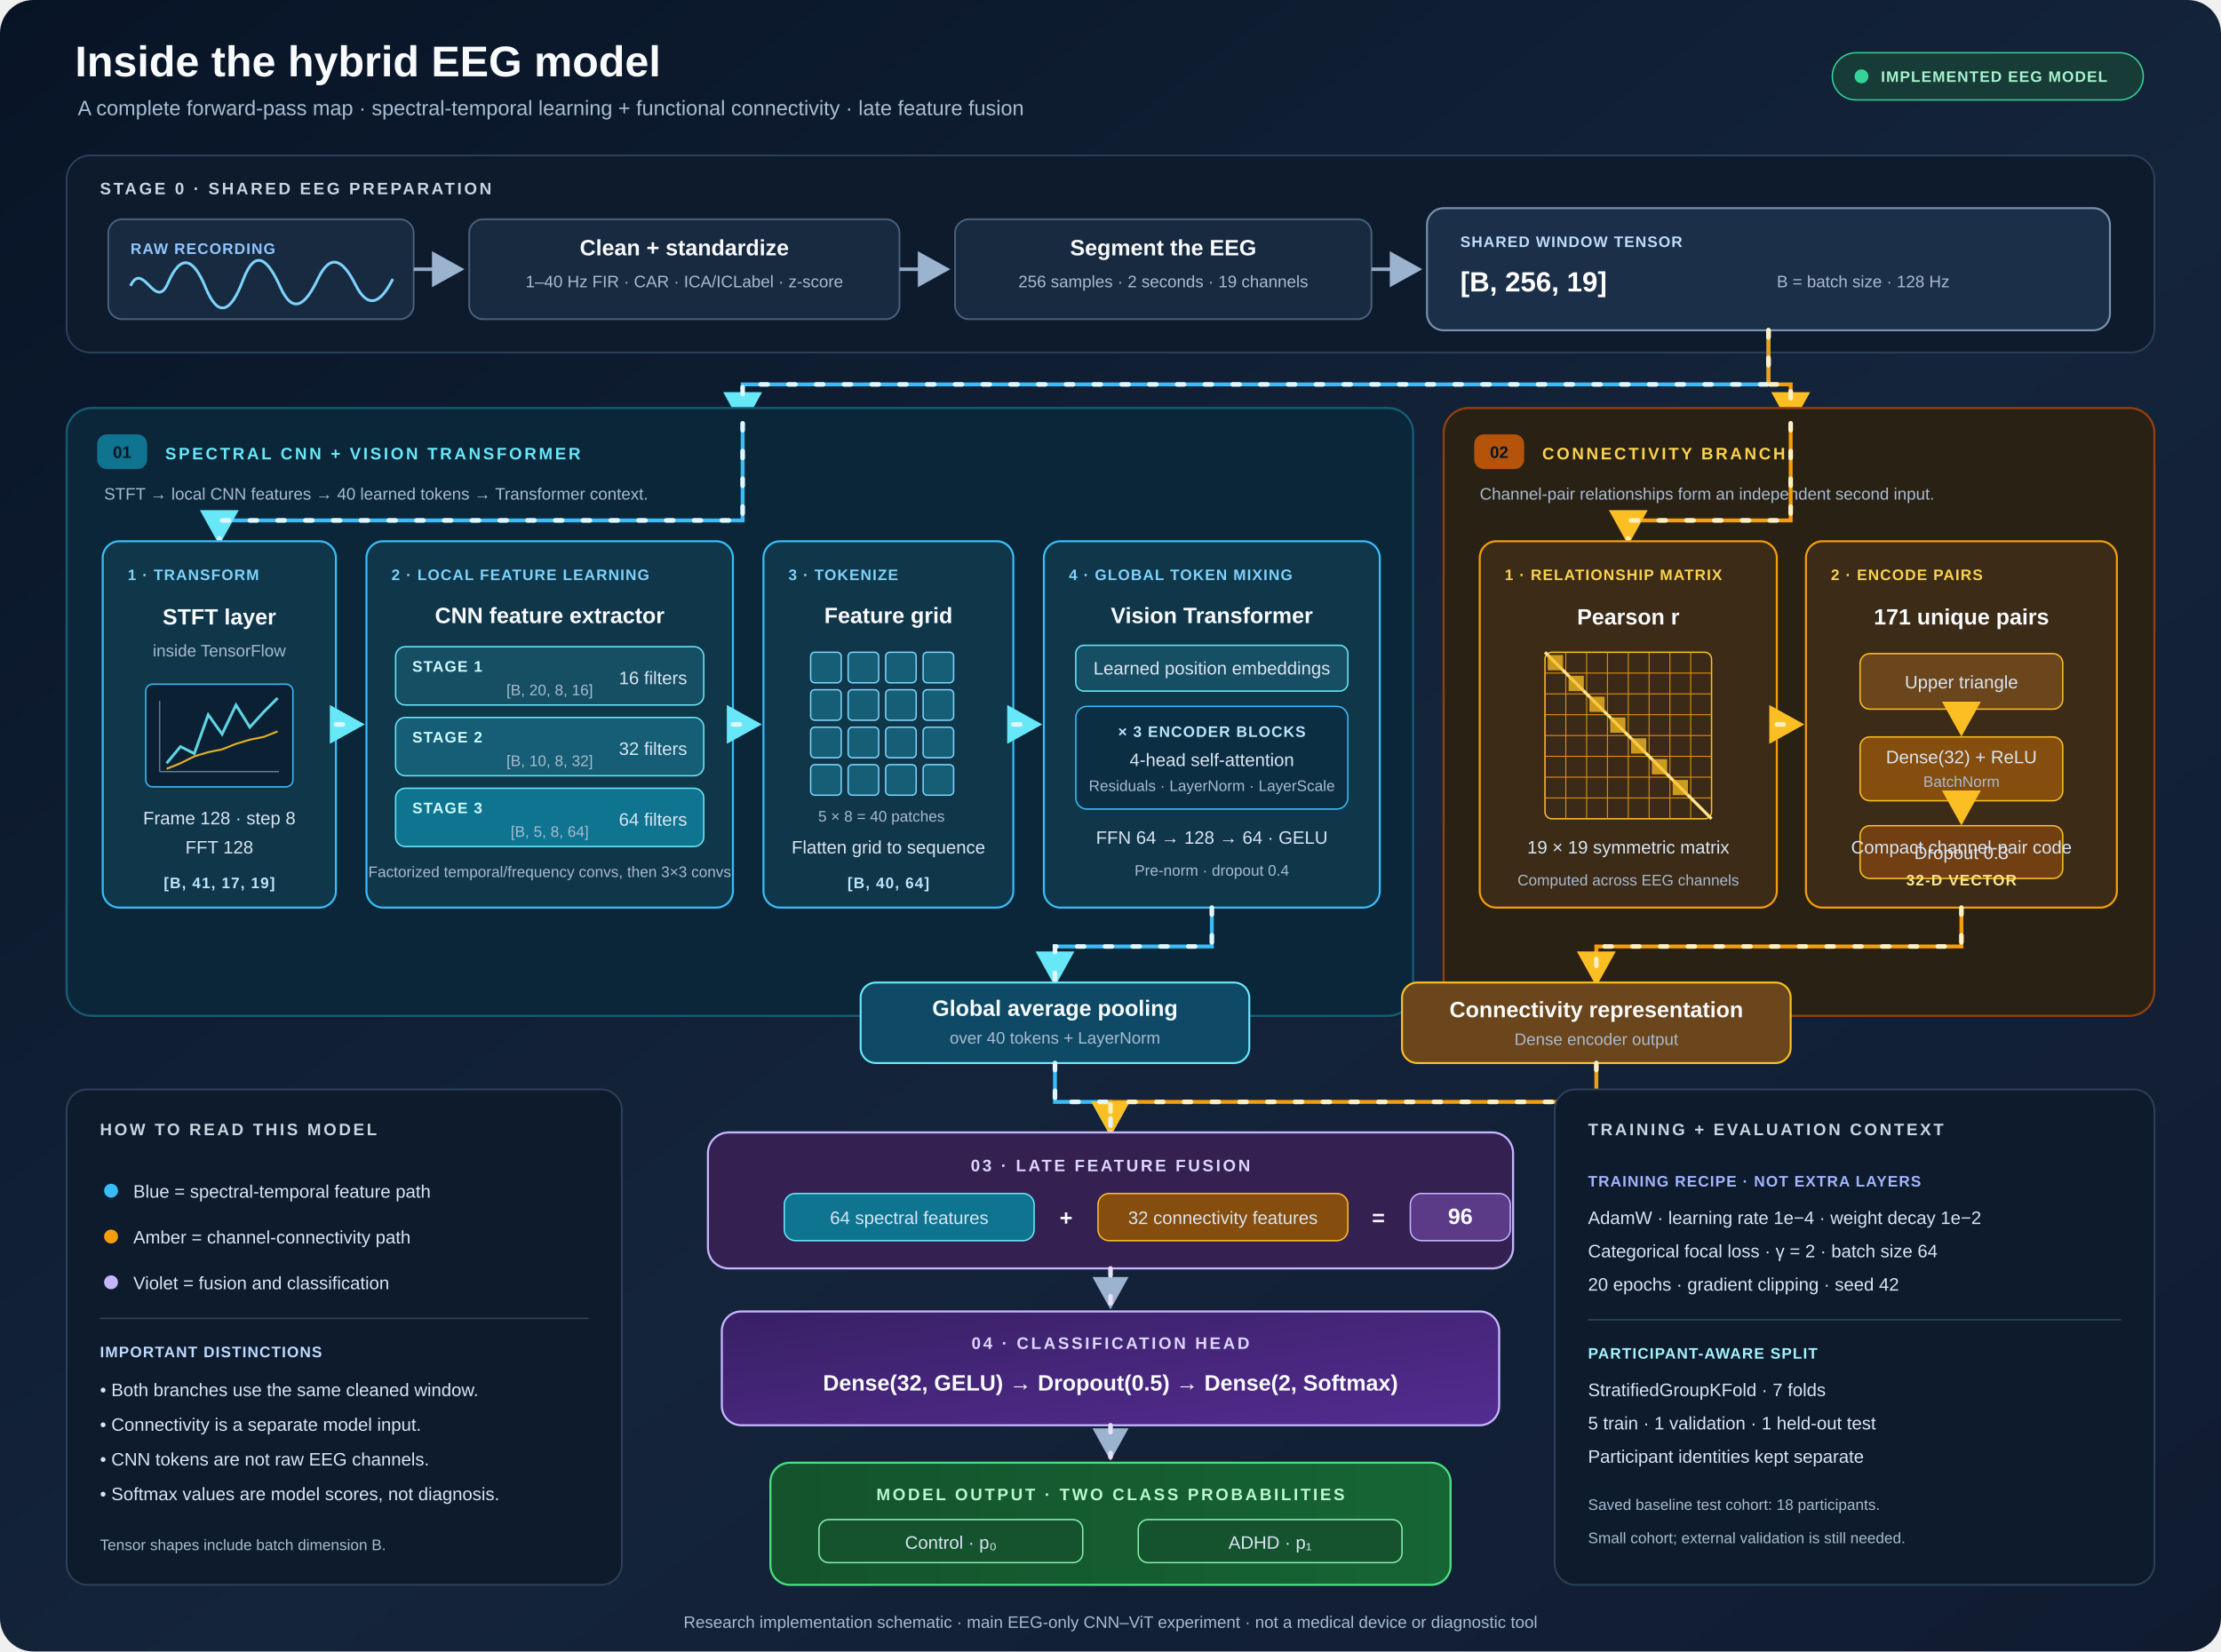
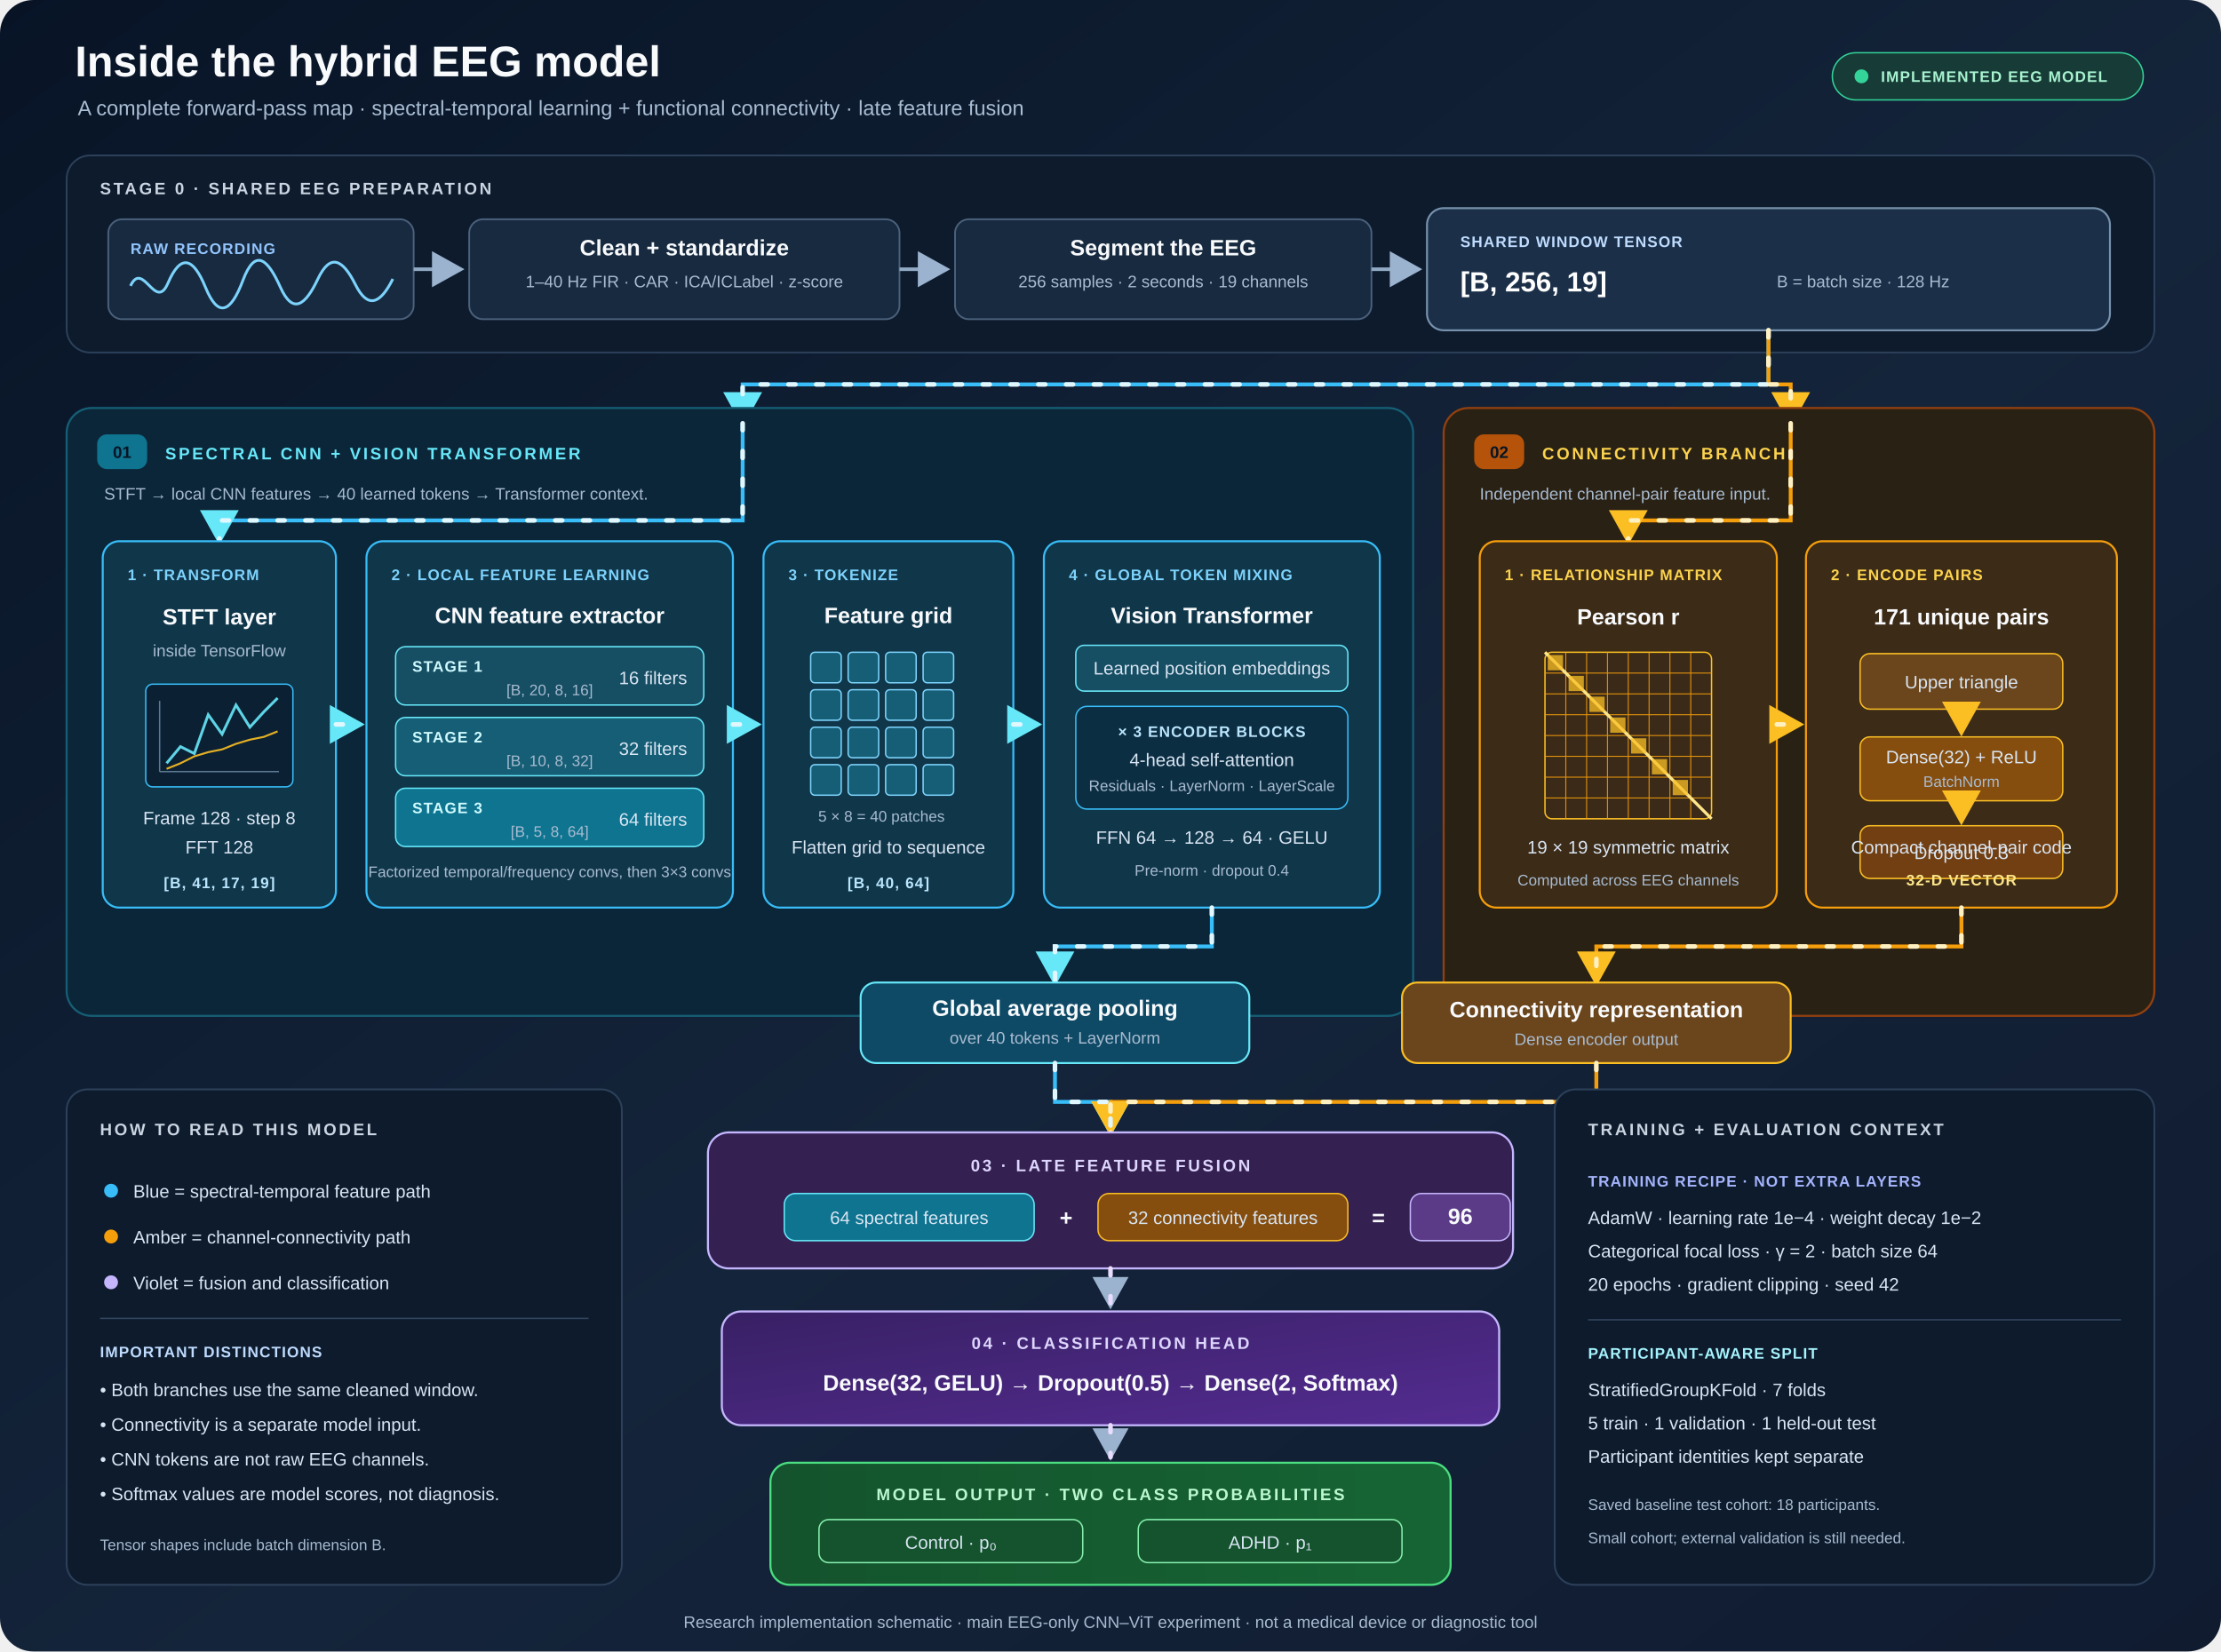
<svg xmlns="http://www.w3.org/2000/svg" width="1600" height="1190" viewBox="0 0 1600 1190" role="img" aria-labelledby="title desc">
  <defs>
    <linearGradient id="bg" x1="0" y1="0" x2="1" y2="1">
      <stop stop-color="#081426" />
      <stop offset=".55" stop-color="#14243a" />
      <stop offset="1" stop-color="#101b30" />
    </linearGradient>
    <linearGradient id="spectral" x1="0" y1="0" x2="1" y2="1">
      <stop stop-color="#123c55" />
      <stop offset="1" stop-color="#075985" />
    </linearGradient>
    <linearGradient id="connect" x1="0" y1="0" x2="1" y2="1">
      <stop stop-color="#503112" />
      <stop offset="1" stop-color="#854d0e" />
    </linearGradient>
    <linearGradient id="fusion" x1="0" y1="0" x2="1" y2="1">
      <stop stop-color="#382064" />
      <stop offset="1" stop-color="#542c91" />
    </linearGradient>
    <linearGradient id="out" x1="0" y1="0" x2="1" y2="0">
      <stop stop-color="#14532d" />
      <stop offset="1" stop-color="#166534" />
    </linearGradient>
    <filter id="shadow" x="-20%" y="-20%" width="140%" height="140%">
      <feGaussianBlur stdDeviation="5" />
    </filter>
    <marker id="arrow" markerWidth="10" markerHeight="10" refX="8" refY="5" orient="auto">
      <path d="M0 0L9 5L0 10Z" fill="#9bb3ce" />
    </marker>
    <marker id="arrowCyan" markerWidth="10" markerHeight="10" refX="8" refY="5" orient="auto">
      <path d="M0 0L9 5L0 10Z" fill="#67e8f9" />
    </marker>
    <marker id="arrowAmber" markerWidth="10" markerHeight="10" refX="8" refY="5" orient="auto">
      <path d="M0 0L9 5L0 10Z" fill="#fbbf24" />
    </marker>
    <style>
    text{font-family:Arial,Helvetica,sans-serif}
    .h1{font-size:31px;font-weight:700;fill:#f8fafc}.subtitle{font-size:15px;fill:#a9bdd3}
    .eyebrow{font-size:12px;font-weight:700;letter-spacing:1.7px}
    .head{font-size:16px;font-weight:700;fill:#f8fafc}.body{font-size:13px;fill:#d9e5f2}.muted{font-size:12px;fill:#a8bbd0}
    .tiny{font-size:11px;fill:#a8bbd0}.metric{font-size:20px;font-weight:700;fill:#fff}.num{font-size:12px;font-weight:700;fill:#071525}
    .panel{fill:#0d1b2d;stroke:#2c4059;stroke-width:1.3}
    .card{fill:#172a40;stroke:#4b617b;stroke-width:1.25}
    .specCard{fill:#10364a;stroke:#38bdf8;stroke-width:1.45}
    .connCard{fill:#3c2b17;stroke:#f59e0b;stroke-width:1.45}
    .fuseCard{fill:#352052;stroke:#c4b5fd;stroke-width:1.5}
    .wire{fill:none;stroke:#91a9c4;stroke-width:2.6;marker-end:url(#arrow)}
    .wireS{fill:none;stroke:#38bdf8;stroke-width:2.8;marker-end:url(#arrowCyan)}
    .wireC{fill:none;stroke:#f59e0b;stroke-width:2.8;marker-end:url(#arrowAmber)}
    .flow{fill:none;stroke:#e0f7ff;stroke-width:3.3;stroke-linecap:round;stroke-dasharray:5 15;animation:travel 1.7s linear infinite}
    .flowAmber{fill:none;stroke:#fff0c2;stroke-width:3.3;stroke-linecap:round;stroke-dasharray:5 15;animation:travel 1.9s linear infinite}
    .flowPurple{fill:none;stroke:#e9ddff;stroke-width:3.3;stroke-linecap:round;stroke-dasharray:5 15;animation:travel 1.7s linear infinite}
    .tag{font-size:11px;font-weight:700;letter-spacing:.7px}
    .chip{fill:#21364e;stroke:#4b617b;stroke-width:1}
    .divider{stroke:#31465e;stroke-width:1}
    .pulse{animation:pulse 2.4s ease-in-out infinite}
    @keyframes travel{to{stroke-dashoffset:-40}}
    @keyframes pulse{0%,100%{opacity:.5}50%{opacity:1}}
    @media(prefers-reduced-motion:reduce){.flow,.flowAmber,.flowPurple,.pulse{animation:none}.flow,.flowAmber,.flowPurple{stroke-dasharray:4 10}}
  </style>
  </defs>
  <rect width="1600" height="1190" rx="24" fill="url(#bg)" />
  <text x="54" y="55" class="h1">Inside the hybrid EEG model</text>
  <text x="56" y="83" class="subtitle">A complete forward-pass map · spectral-temporal learning + functional connectivity · late feature fusion</text>
  <rect x="1320" y="38" width="224" height="34" rx="17" fill="#173b36" stroke="#34d399" />
  <circle cx="1341" cy="55" r="5" fill="#34d399" class="pulse" />
  <text x="1355" y="59" class="tag" fill="#a7f3d0">IMPLEMENTED EEG MODEL</text>
  <rect x="48" y="112" width="1504" height="142" rx="17" class="panel" />
  <text x="72" y="140" class="eyebrow" fill="#cbd5e1">STAGE 0 · SHARED EEG PREPARATION</text>
  <g transform="translate(78 158)">
    <rect width="220" height="72" rx="10" class="card" />
    <text x="16" y="25" class="tag" fill="#93c5fd">RAW RECORDING</text>
    <path d="M16 48 C25 29 34 67 43 46 S61 27 70 49 S88 68 97 44 S115 29 124 49 S142 62 151 43 S169 29 178 47 S196 61 205 43" fill="none" stroke="#7dd3fc" stroke-width="2" />
  </g>
  <path d="M298 194 H332" class="wire" />
  <rect x="338" y="158" width="310" height="72" rx="10" class="card" />
  <text x="493" y="184" class="head" text-anchor="middle">Clean + standardize</text>
  <text x="493" y="207" class="muted" text-anchor="middle">1–40 Hz FIR · CAR · ICA/ICLabel · z-score</text>
  <path d="M648 194 H682" class="wire" />
  <rect x="688" y="158" width="300" height="72" rx="10" class="card" />
  <text x="838" y="184" class="head" text-anchor="middle">Segment the EEG</text>
  <text x="838" y="207" class="muted" text-anchor="middle">256 samples · 2 seconds · 19 channels</text>
  <path d="M988 194 H1022" class="wire" />
  <rect x="1028" y="150" width="492" height="88" rx="12" fill="#1b3048" stroke="#7892ad" stroke-width="1.4" />
  <text x="1052" y="178" class="tag" fill="#bfdbfe">SHARED WINDOW TENSOR</text>
  <text x="1052" y="210" class="metric">[B, 256, 19]</text>
  <text x="1280" y="207" class="muted">B = batch size · 128 Hz</text>
  <path d="M1274 238 V277 H535 V305" class="wireS" />
  <path d="M1274 238 V277 H1290 V305" class="wireC" />
  <path d="M1274 238 V277 H535 V305" class="flow" />
  <path d="M1274 238 V277 H1290 V305" class="flowAmber" />
  <rect x="48" y="294" width="970" height="438" rx="18" fill="#0b2638" stroke="#155e75" stroke-width="1.5" />
  <rect x="70" y="313" width="36" height="25" rx="7" fill="#0e7490" />
  <text x="88" y="330" class="num" text-anchor="middle">01</text>
  <text x="119" y="331" class="eyebrow" fill="#67e8f9">SPECTRAL CNN + VISION TRANSFORMER</text>
  <text x="75" y="360" class="muted">STFT → local CNN features → 40 learned tokens → Transformer context.</text>
  <path d="M535 305 V375 H158 V390" class="wireS" />
  <path d="M535 305 V375 H158 V390" class="flow" />
  <rect x="74" y="390" width="168" height="264" rx="12" class="specCard" />
  <text x="92" y="418" class="tag" fill="#7dd3fc">1 · TRANSFORM</text>
  <text x="158" y="450" class="head" text-anchor="middle">STFT layer</text>
  <text x="158" y="473" class="muted" text-anchor="middle">inside TensorFlow</text>
  <g transform="translate(105 493)">
    <rect width="106" height="74" rx="5" fill="#0b2032" stroke="#38bdf8" />
    <g opacity=".9">
      <path d="M10 63V12M10 63H96" stroke="#66849d" stroke-width="1" />
      <path d="M15 57L25 45L35 50L45 22L55 36L65 15L75 31L85 20L95 10" fill="none" stroke="#67e8f9" stroke-width="2" />
      <path d="M15 61L25 57L35 52L45 49L55 47L65 43L75 40L85 38L95 34" fill="none" stroke="#fbbf24" stroke-width="1.4" />
    </g>
  </g>
  <text x="158" y="594" class="body" text-anchor="middle">Frame 128 · step 8</text>
  <text x="158" y="615" class="body" text-anchor="middle">FFT 128</text>
  <text x="158" y="640" class="tag" fill="#bae6fd" text-anchor="middle">[B, 41, 17, 19]</text>
  <path d="M242 522 H260" class="wireS" />
  <path d="M242 522 H260" class="flow" />
  <rect x="264" y="390" width="264" height="264" rx="12" class="specCard" />
  <text x="282" y="418" class="tag" fill="#7dd3fc">2 · LOCAL FEATURE LEARNING</text>
  <text x="396" y="449" class="head" text-anchor="middle">CNN feature extractor</text>
  <g transform="translate(285 466)">
    <rect width="222" height="42" rx="7" fill="#164e63" stroke="#67e8f9" />
    <text x="12" y="18" class="tag" fill="#cffafe">STAGE 1</text>
    <text x="210" y="27" class="body" text-anchor="end">16 filters</text>
    <text x="111" y="35" class="tiny" text-anchor="middle">[B, 20, 8, 16]</text>
    <rect y="51" width="222" height="42" rx="7" fill="#155e75" stroke="#67e8f9" />
    <text x="12" y="69" class="tag" fill="#cffafe">STAGE 2</text>
    <text x="210" y="78" class="body" text-anchor="end">32 filters</text>
    <text x="111" y="86" class="tiny" text-anchor="middle">[B, 10, 8, 32]</text>
    <rect y="102" width="222" height="42" rx="7" fill="#0e7490" stroke="#67e8f9" />
    <text x="12" y="120" class="tag" fill="#cffafe">STAGE 3</text>
    <text x="210" y="129" class="body" text-anchor="end">64 filters</text>
    <text x="111" y="137" class="tiny" text-anchor="middle">[B, 5, 8, 64]</text>
  </g>
  <text x="396" y="632" class="tiny" text-anchor="middle">Factorized temporal/frequency convs, then 3×3 convs</text>
  <path d="M528 522 H546" class="wireS" />
  <path d="M528 522 H546" class="flow" />
  <rect x="550" y="390" width="180" height="264" rx="12" class="specCard" />
  <text x="568" y="418" class="tag" fill="#7dd3fc">3 · TOKENIZE</text>
  <text x="640" y="449" class="head" text-anchor="middle">Feature grid</text>
  <g transform="translate(584 470)">
    <g fill="#155e75" stroke="#7dd3fc" stroke-width="1">
      <rect x="0" y="0" width="22" height="22" rx="3" />
      <rect x="27" y="0" width="22" height="22" rx="3" />
      <rect x="54" y="0" width="22" height="22" rx="3" />
      <rect x="81" y="0" width="22" height="22" rx="3" />
      <rect x="0" y="27" width="22" height="22" rx="3" />
      <rect x="27" y="27" width="22" height="22" rx="3" />
      <rect x="54" y="27" width="22" height="22" rx="3" />
      <rect x="81" y="27" width="22" height="22" rx="3" />
      <rect x="0" y="54" width="22" height="22" rx="3" />
      <rect x="27" y="54" width="22" height="22" rx="3" />
      <rect x="54" y="54" width="22" height="22" rx="3" />
      <rect x="81" y="54" width="22" height="22" rx="3" />
      <rect x="0" y="81" width="22" height="22" rx="3" />
      <rect x="27" y="81" width="22" height="22" rx="3" />
      <rect x="54" y="81" width="22" height="22" rx="3" />
      <rect x="81" y="81" width="22" height="22" rx="3" />
    </g>
    <text x="51" y="122" class="tiny" text-anchor="middle">5 × 8 = 40 patches</text>
  </g>
  <text x="640" y="615" class="body" text-anchor="middle">Flatten grid to sequence</text>
  <text x="640" y="640" class="tag" fill="#bae6fd" text-anchor="middle">[B, 40, 64]</text>
  <path d="M730 522 H748" class="wireS" />
  <path d="M730 522 H748" class="flow" />
  <rect x="752" y="390" width="242" height="264" rx="12" class="specCard" />
  <text x="770" y="418" class="tag" fill="#7dd3fc">4 · GLOBAL TOKEN MIXING</text>
  <text x="873" y="449" class="head" text-anchor="middle">Vision Transformer</text>
  <rect x="775" y="465" width="196" height="33" rx="6" fill="#164e63" stroke="#67e8f9" />
  <text x="873" y="486" class="body" text-anchor="middle">Learned position embeddings</text>
  <g transform="translate(775 509)">
    <rect width="196" height="74" rx="8" fill="#0c2e43" stroke="#38bdf8" />
    <text x="98" y="22" class="tag" fill="#bae6fd" text-anchor="middle">× 3 ENCODER BLOCKS</text>
    <text x="98" y="43" class="body" text-anchor="middle">4-head self-attention</text>
    <text x="98" y="61" class="tiny" text-anchor="middle">Residuals · LayerNorm · LayerScale</text>
  </g>
  <text x="873" y="608" class="body" text-anchor="middle">FFN 64 → 128 → 64 · GELU</text>
  <text x="873" y="631" class="tiny" text-anchor="middle">Pre-norm · dropout 0.4</text>
  <rect x="1040" y="294" width="512" height="438" rx="18" fill="#2a2115" stroke="#92400e" stroke-width="1.5" />
  <rect x="1062" y="313" width="36" height="25" rx="7" fill="#b45309" />
  <text x="1080" y="330" class="num" text-anchor="middle">02</text>
  <text x="1111" y="331" class="eyebrow" fill="#fcd34d">CONNECTIVITY BRANCH</text>
-   <text x="1066" y="360" class="muted">Channel-pair relationships form an independent second input.</text>
+   <text x="1066" y="360" class="muted">Independent channel-pair feature input.</text>
  <path d="M1290 305 V375 H1173 V390" class="wireC" />
  <path d="M1290 305 V375 H1173 V390" class="flowAmber" />
  <rect x="1066" y="390" width="214" height="264" rx="12" class="connCard" />
  <text x="1084" y="418" class="tag" fill="#fcd34d">1 · RELATIONSHIP MATRIX</text>
  <text x="1173" y="450" class="head" text-anchor="middle">Pearson r</text>
  <g transform="translate(1113 470)">
    <rect width="120" height="120" rx="5" fill="#3b2a17" stroke="#fbbf24" />
    <g stroke="#f59e0b" stroke-width=".7" opacity=".9">
      <path d="M15 0V120M30 0V120M45 0V120M60 0V120M75 0V120M90 0V120M105 0V120M0 15H120M0 30H120M0 45H120M0 60H120M0 75H120M0 90H120M0 105H120" />
    </g>
    <path d="M0 0L120 120" stroke="#fde68a" stroke-width="2.2" />
    <g fill="#fbbf24" opacity=".75">
      <rect x="2" y="2" width="11" height="11" />
      <rect x="17" y="17" width="11" height="11" />
      <rect x="32" y="32" width="11" height="11" />
      <rect x="47" y="47" width="11" height="11" />
      <rect x="62" y="62" width="11" height="11" />
      <rect x="77" y="77" width="11" height="11" />
      <rect x="92" y="92" width="11" height="11" />
    </g>
  </g>
  <text x="1173" y="615" class="body" text-anchor="middle">19 × 19 symmetric matrix</text>
  <text x="1173" y="638" class="tiny" text-anchor="middle">Computed across EEG channels</text>
  <path d="M1280 522 H1297" class="wireC" />
  <path d="M1280 522 H1297" class="flowAmber" />
  <rect x="1301" y="390" width="224" height="264" rx="12" class="connCard" />
  <text x="1319" y="418" class="tag" fill="#fcd34d">2 · ENCODE PAIRS</text>
  <text x="1413" y="450" class="head" text-anchor="middle">171 unique pairs</text>
  <g transform="translate(1340 471)">
    <rect width="146" height="40" rx="7" fill="#6b451b" stroke="#fbbf24" />
    <text x="73" y="25" class="body" text-anchor="middle">Upper triangle</text>
    <path d="M73 42V57" class="wireC" />
    <rect y="60" width="146" height="46" rx="7" fill="#854d0e" stroke="#fbbf24" />
    <text x="73" y="79" class="body" text-anchor="middle">Dense(32) + ReLU</text>
    <text x="73" y="96" class="tiny" text-anchor="middle">BatchNorm</text>
    <path d="M73 106V121" class="wireC" />
    <rect y="124" width="146" height="38" rx="7" fill="#713f12" stroke="#fbbf24" />
    <text x="73" y="148" class="body" text-anchor="middle">Dropout 0.3</text>
  </g>
  <text x="1413" y="615" class="body" text-anchor="middle">Compact channel-pair code</text>
  <text x="1413" y="638" class="tag" fill="#fde68a" text-anchor="middle">32-D VECTOR</text>
  <path d="M873 654 V682 H760 V708" class="wireS" />
  <path d="M873 654 V682 H760 V708" class="flow" />
  <rect x="620" y="708" width="280" height="58" rx="11" fill="#0e4a66" stroke="#67e8f9" stroke-width="1.4" />
  <text x="760" y="732" class="head" text-anchor="middle">Global average pooling</text>
  <text x="760" y="752" class="muted" text-anchor="middle">over 40 tokens + LayerNorm</text>
  <path d="M1413 654 V682 H1150 V708" class="wireC" />
  <path d="M1413 654 V682 H1150 V708" class="flowAmber" />
  <rect x="1010" y="708" width="280" height="58" rx="11" fill="#6b451b" stroke="#fbbf24" stroke-width="1.4" />
  <text x="1150" y="733" class="head" text-anchor="middle">Connectivity representation</text>
  <text x="1150" y="753" class="muted" text-anchor="middle">Dense encoder output</text>
  <path d="M760 766 V794 H800 V816" class="wireS" />
  <path d="M1150 766 V794 H800 V816" class="wireC" />
  <path d="M760 766 V794 H800 V816" class="flow" />
  <path d="M1150 766 V794 H800 V816" class="flowAmber" />
  <rect x="510" y="816" width="580" height="98" rx="15" class="fuseCard" />
  <text x="800" y="844" class="eyebrow" fill="#ddd6fe" text-anchor="middle">03 · LATE FEATURE FUSION</text>
  <g transform="translate(565 860)">
    <rect width="180" height="34" rx="8" fill="#0e7490" stroke="#67e8f9" />
    <text x="90" y="22" class="body" text-anchor="middle">64 spectral features</text>
    <text x="203" y="23" class="head" text-anchor="middle">+</text>
    <rect x="226" width="180" height="34" rx="8" fill="#854d0e" stroke="#fbbf24" />
    <text x="316" y="22" class="body" text-anchor="middle">32 connectivity features</text>
    <text x="428" y="23" class="head" text-anchor="middle">=</text>
    <rect x="451" width="72" height="34" rx="8" fill="#5b3b87" stroke="#c4b5fd" />
    <text x="487" y="22" class="head" text-anchor="middle">96</text>
  </g>
  <path d="M800 914 V941" class="wire" />
  <path d="M800 914 V941" class="flowPurple" />
  <rect x="520" y="945" width="560" height="82" rx="14" fill="url(#fusion)" stroke="#c4b5fd" stroke-width="1.5" />
  <text x="800" y="972" class="eyebrow" fill="#ddd6fe" text-anchor="middle">04 · CLASSIFICATION HEAD</text>
  <text x="800" y="1002" class="head" text-anchor="middle">Dense(32, GELU)  →  Dropout(0.5)  →  Dense(2, Softmax)</text>
  <path d="M800 1027 V1050" class="wire" />
  <path d="M800 1027 V1050" class="flowPurple" />
  <rect x="555" y="1054" width="490" height="88" rx="14" fill="url(#out)" stroke="#4ade80" stroke-width="1.5" />
  <text x="800" y="1081" class="eyebrow" fill="#bbf7d0" text-anchor="middle">MODEL OUTPUT · TWO CLASS PROBABILITIES</text>
  <rect x="590" y="1095" width="190" height="31" rx="7" fill="#14532d" stroke="#86efac" />
  <text x="685" y="1116" class="body" text-anchor="middle">Control · p₀</text>
  <rect x="820" y="1095" width="190" height="31" rx="7" fill="#14532d" stroke="#86efac" />
  <text x="915" y="1116" class="body" text-anchor="middle">ADHD · p₁</text>
  <rect x="48" y="785" width="400" height="357" rx="15" class="panel" />
  <text x="72" y="818" class="eyebrow" fill="#cbd5e1">HOW TO READ THIS MODEL</text>
  <circle cx="80" cy="858" r="5" fill="#38bdf8" />
  <text x="96" y="863" class="body">Blue = spectral-temporal feature path</text>
  <circle cx="80" cy="891" r="5" fill="#f59e0b" />
  <text x="96" y="896" class="body">Amber = channel-connectivity path</text>
  <circle cx="80" cy="924" r="5" fill="#c4b5fd" />
  <text x="96" y="929" class="body">Violet = fusion and classification</text>
  <path d="M72 950H424" class="divider" />
  <text x="72" y="978" class="tag" fill="#bfdbfe">IMPORTANT DISTINCTIONS</text>
  <text x="72" y="1006" class="body">• Both branches use the same cleaned window.</text>
  <text x="72" y="1031" class="body">• Connectivity is a separate model input.</text>
  <text x="72" y="1056" class="body">• CNN tokens are not raw EEG channels.</text>
  <text x="72" y="1081" class="body">• Softmax values are model scores, not diagnosis.</text>
  <text x="72" y="1117" class="tiny">Tensor shapes include batch dimension B.</text>
  <rect x="1120" y="785" width="432" height="357" rx="15" class="panel" />
  <text x="1144" y="818" class="eyebrow" fill="#cbd5e1">TRAINING + EVALUATION CONTEXT</text>
  <text x="1144" y="855" class="tag" fill="#a5b4fc">TRAINING RECIPE · NOT EXTRA LAYERS</text>
  <text x="1144" y="882" class="body">AdamW · learning rate 1e−4 · weight decay 1e−2</text>
  <text x="1144" y="906" class="body">Categorical focal loss · γ = 2 · batch size 64</text>
  <text x="1144" y="930" class="body">20 epochs · gradient clipping · seed 42</text>
  <path d="M1144 951H1528" class="divider" />
  <text x="1144" y="979" class="tag" fill="#a5f3fc">PARTICIPANT-AWARE SPLIT</text>
  <text x="1144" y="1006" class="body">StratifiedGroupKFold · 7 folds</text>
  <text x="1144" y="1030" class="body">5 train · 1 validation · 1 held-out test</text>
  <text x="1144" y="1054" class="body">Participant identities kept separate</text>
  <text x="1144" y="1088" class="tiny">Saved baseline test cohort: 18 participants.</text>
  <text x="1144" y="1112" class="tiny">Small cohort; external validation is still needed.</text>
  <text x="800" y="1173" class="muted" text-anchor="middle">Research implementation schematic · main EEG-only CNN–ViT experiment · not a medical device or diagnostic tool</text>
</svg>
